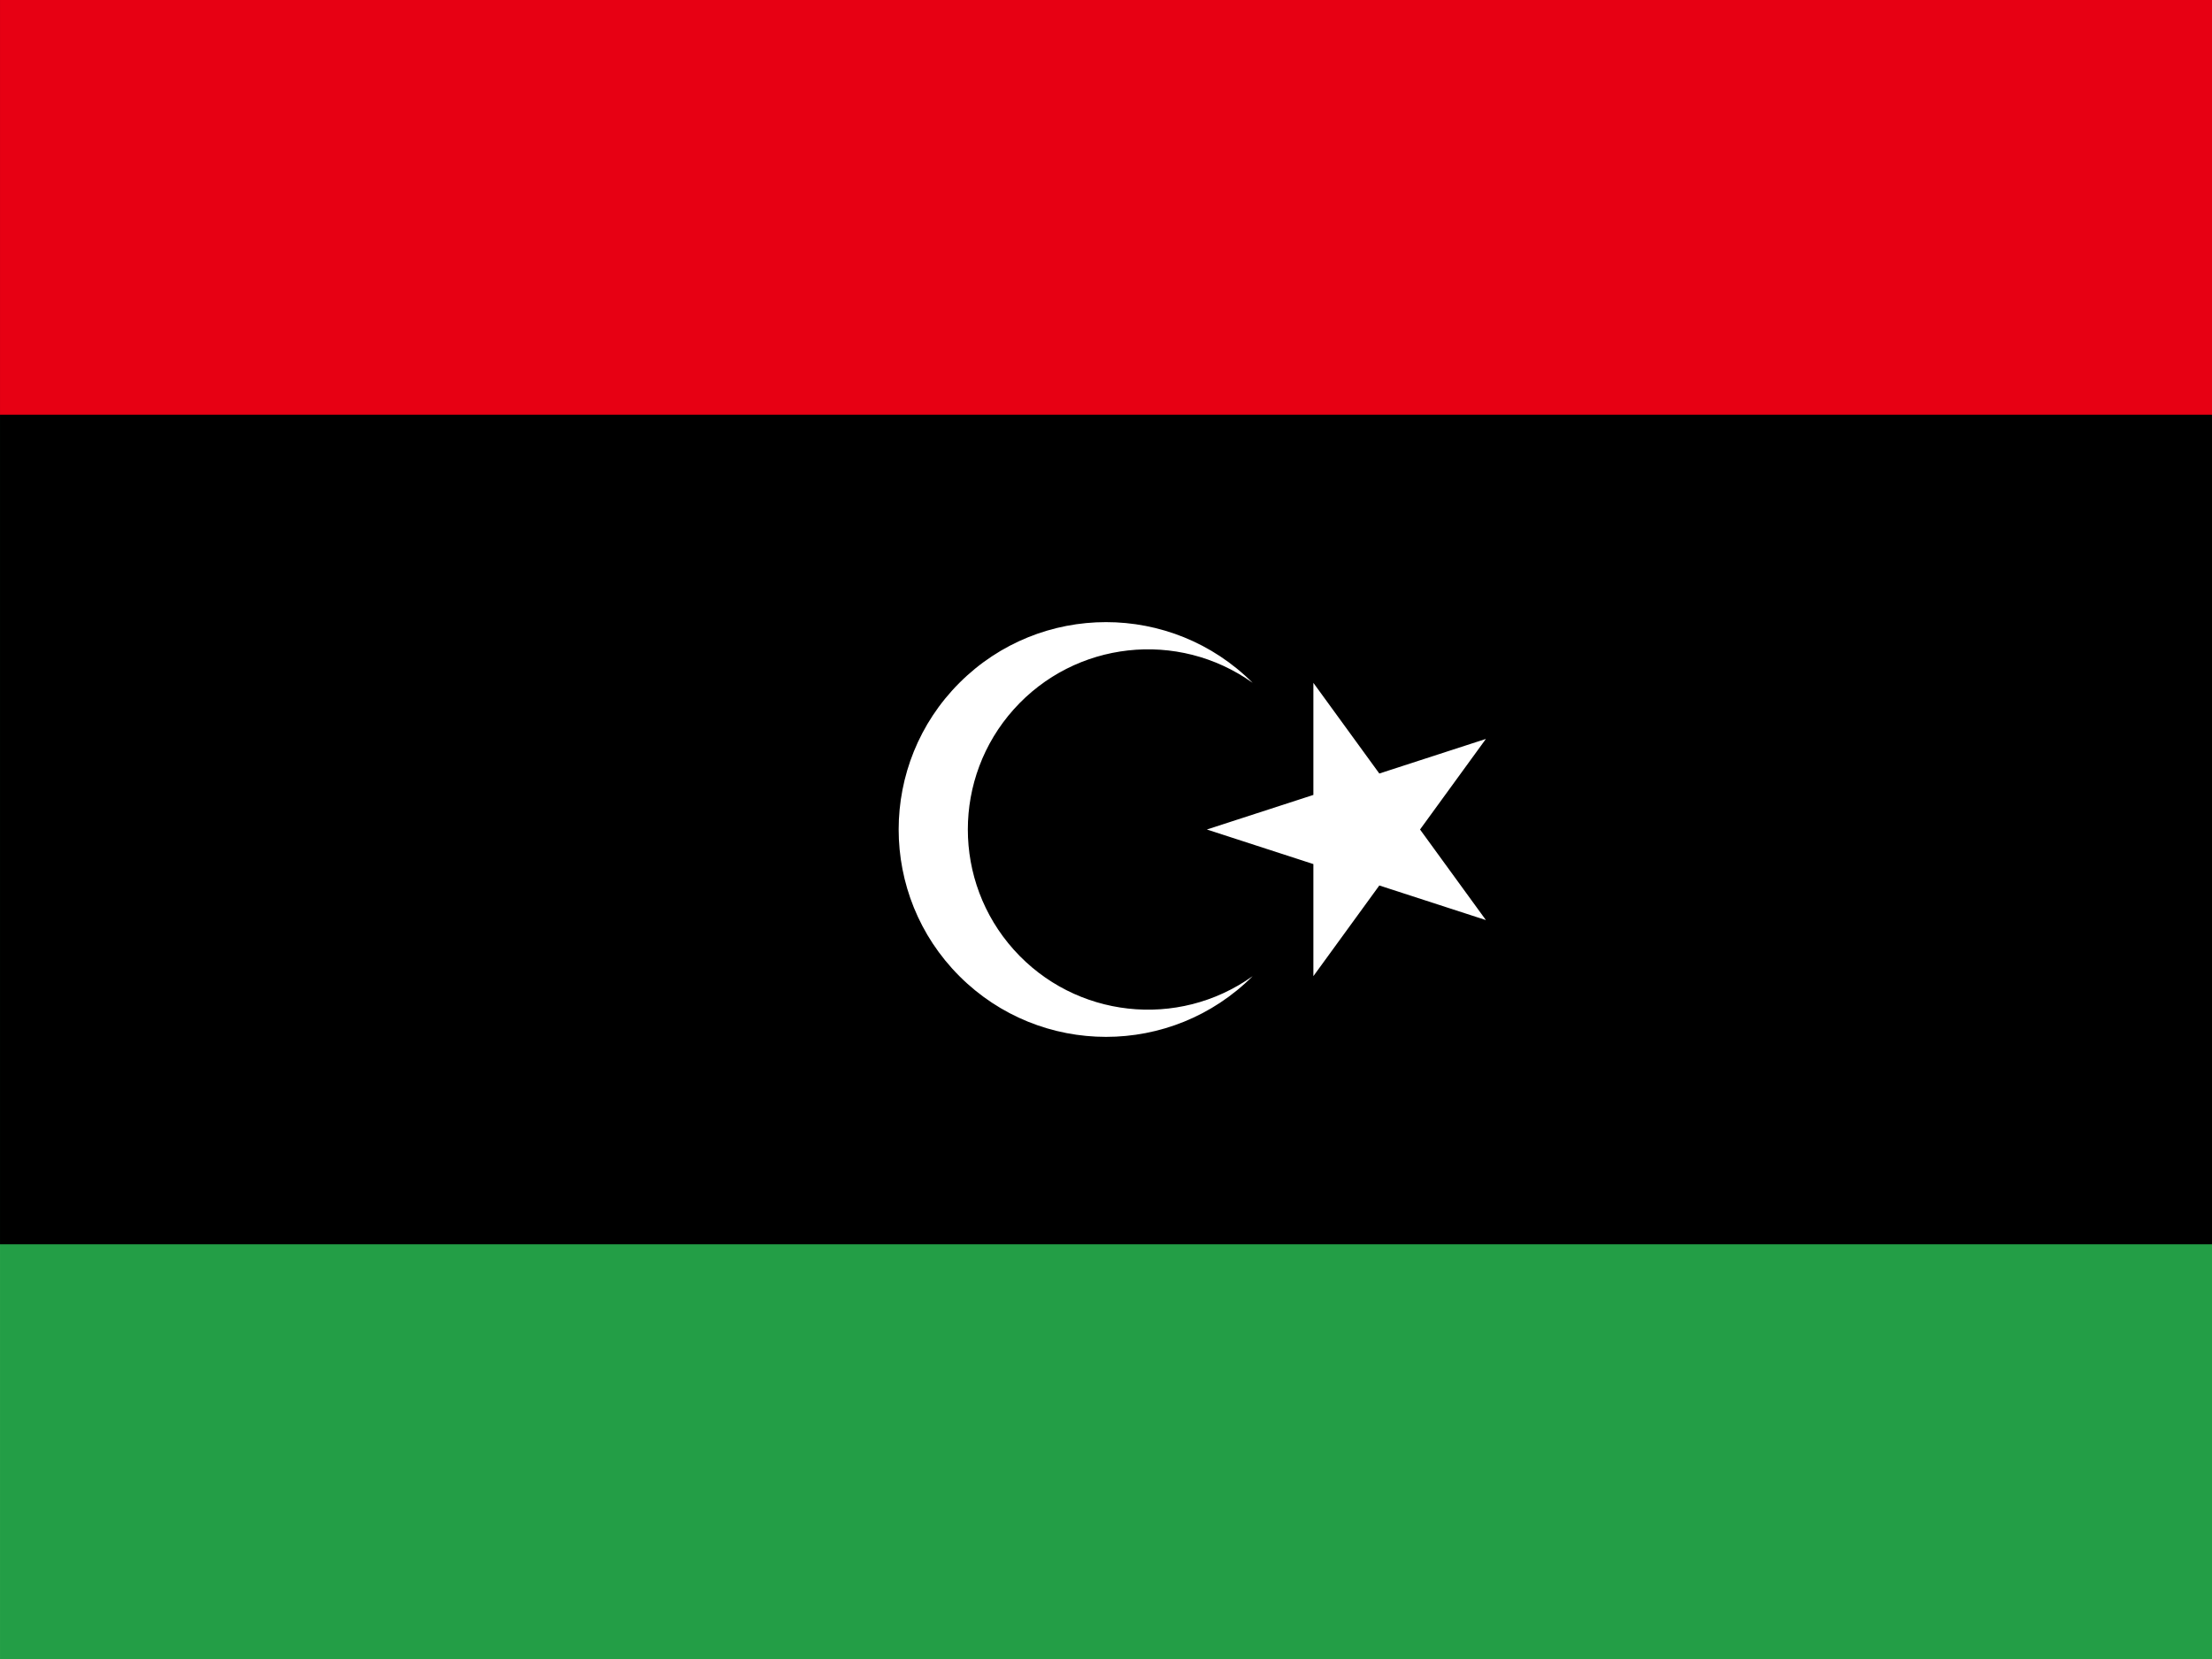
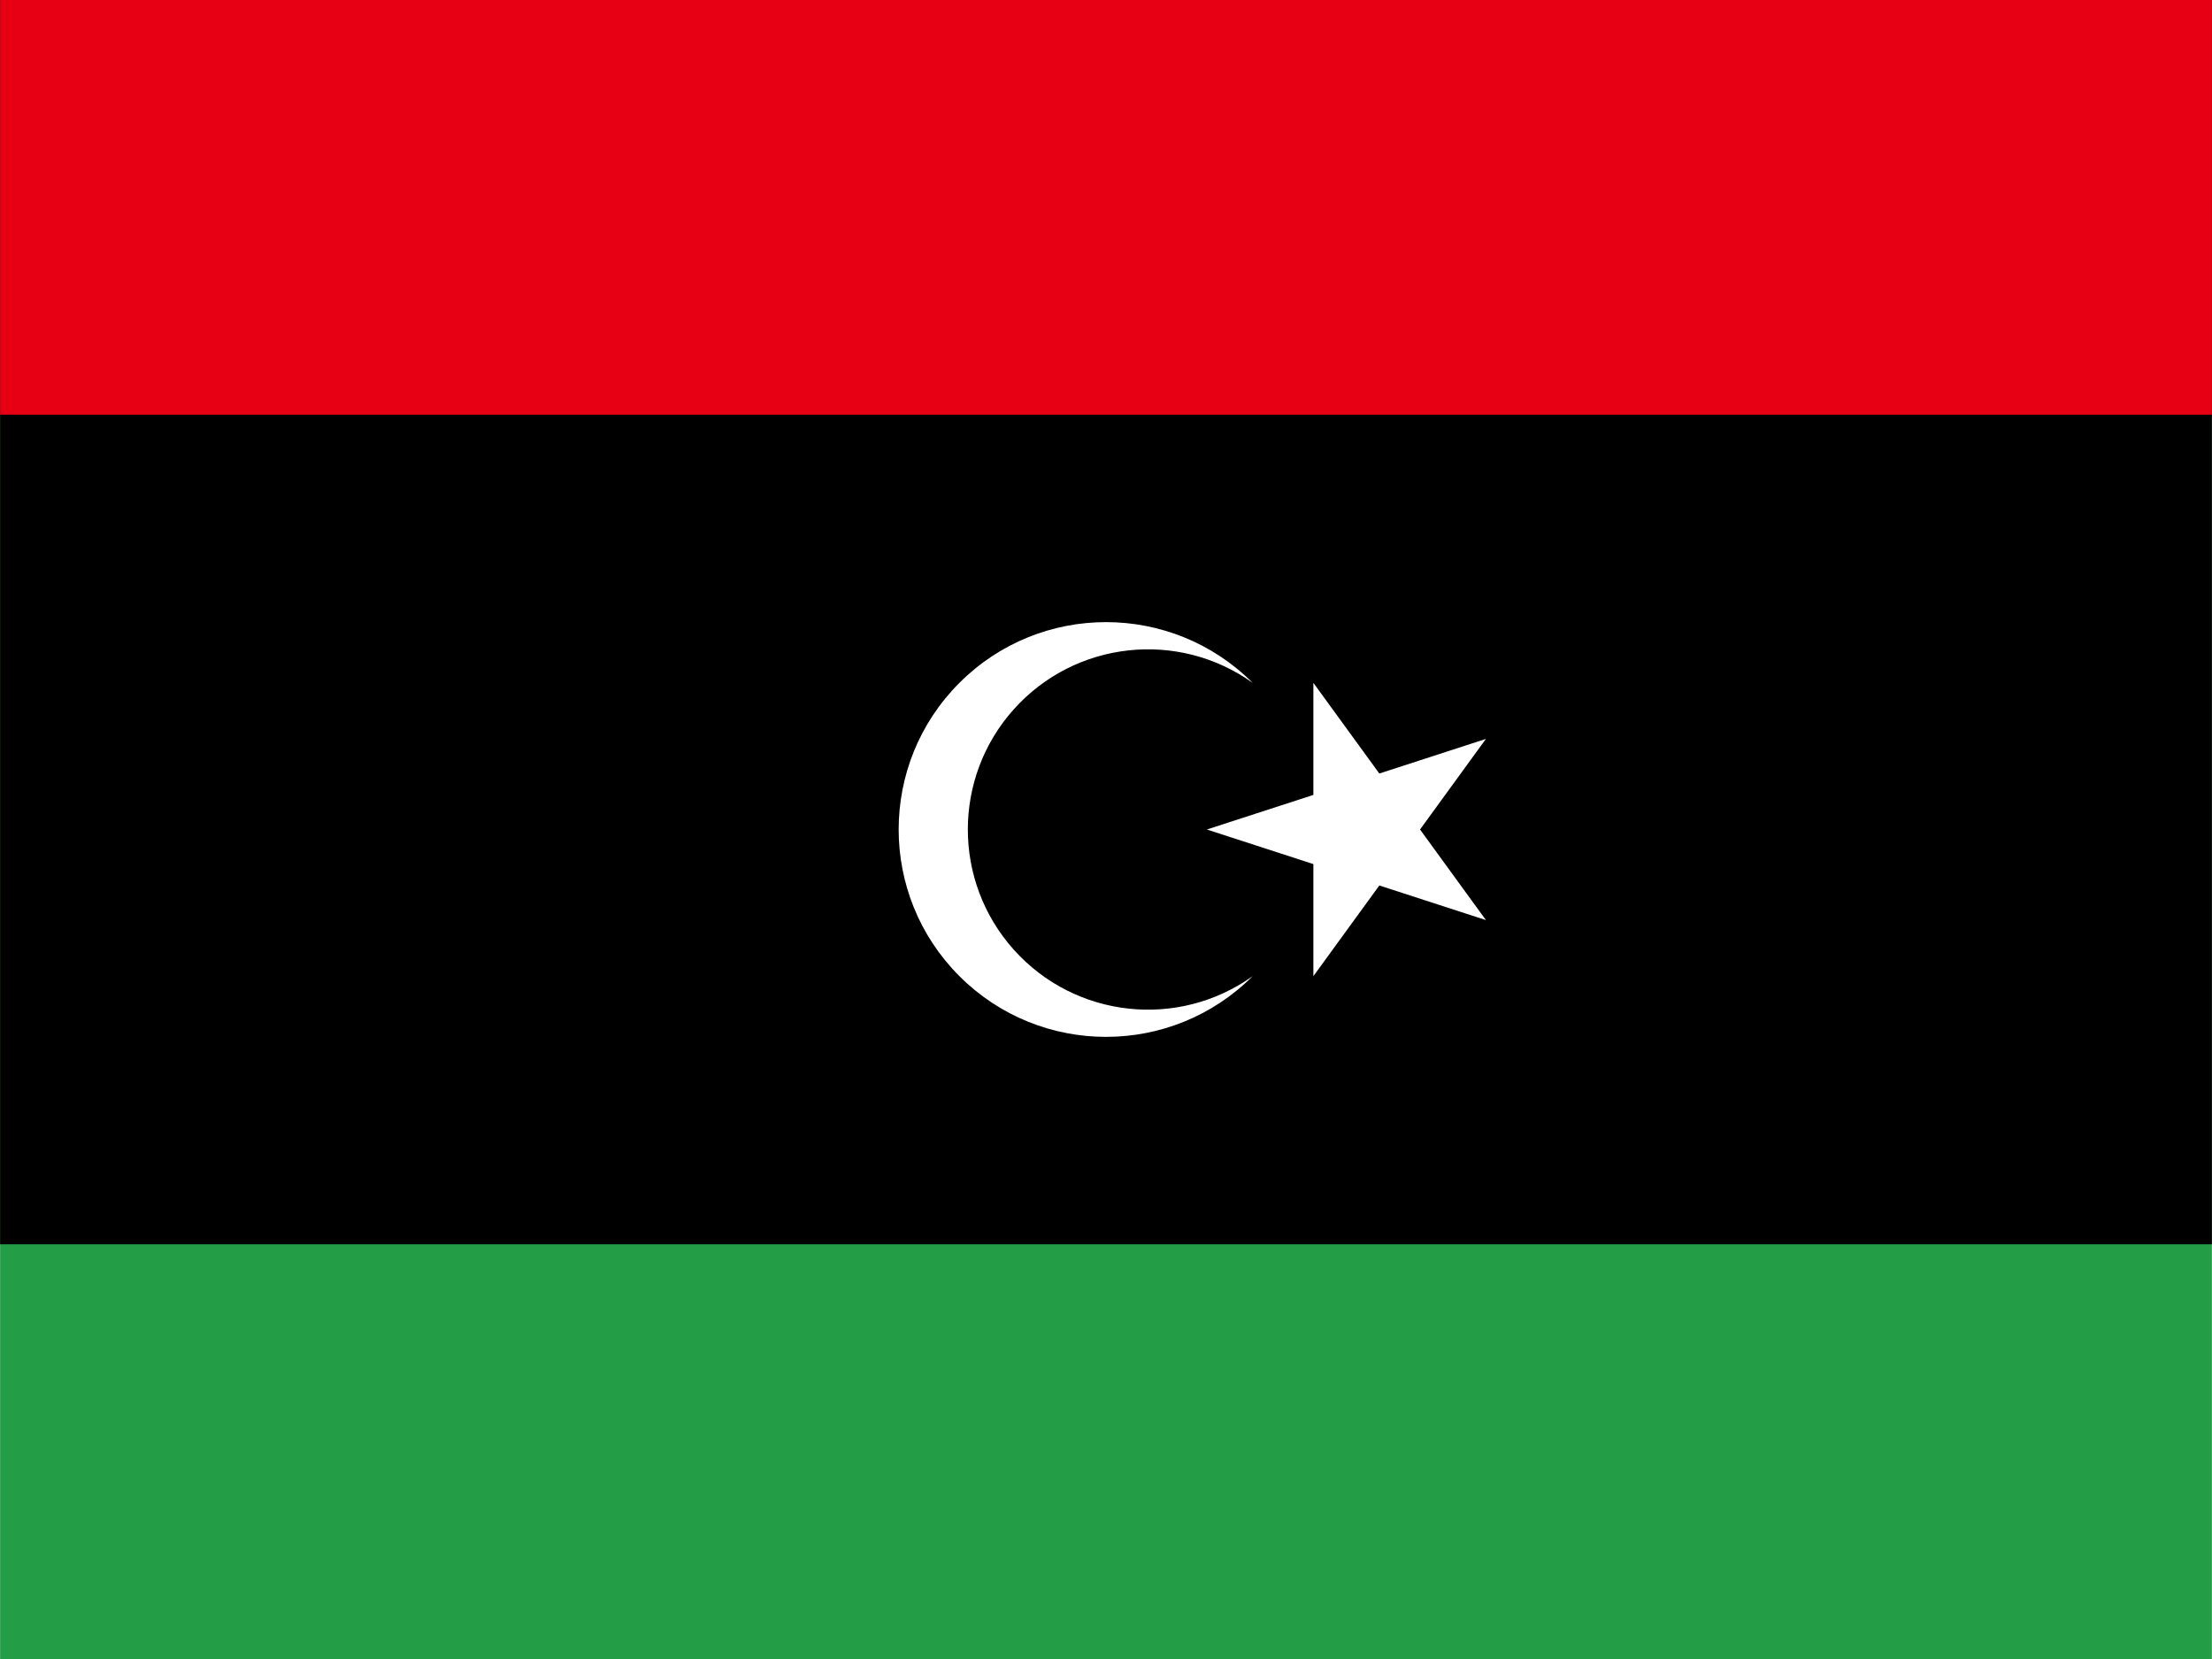
<svg xmlns="http://www.w3.org/2000/svg" height="480" width="640">
  <defs>
    <clipPath id="a">
-       <path d="M166.67-20h666.67v500H166.67z" />
+       <path d="M166.7-20h666.6v500H166.7z" />
    </clipPath>
  </defs>
  <g clip-path="url(#a)" transform="matrix(.96 0 0 .96 -160 19.2)">
    <path fill="#239e46" d="M0-20h1000v500H0z" />
    <path d="M0-20h1000v375H0z" />
    <path fill="#e70013" d="M0-20h1000v125H0z" />
    <path d="M544.2 185.8a54.3 54.3 0 1 0 0 88.4 62.5 62.5 0 1 1 0-88.4M530.4 230l84.1-27.3-52 71.5v-88.4l52 71.5z" fill="#fff" />
  </g>
</svg>
